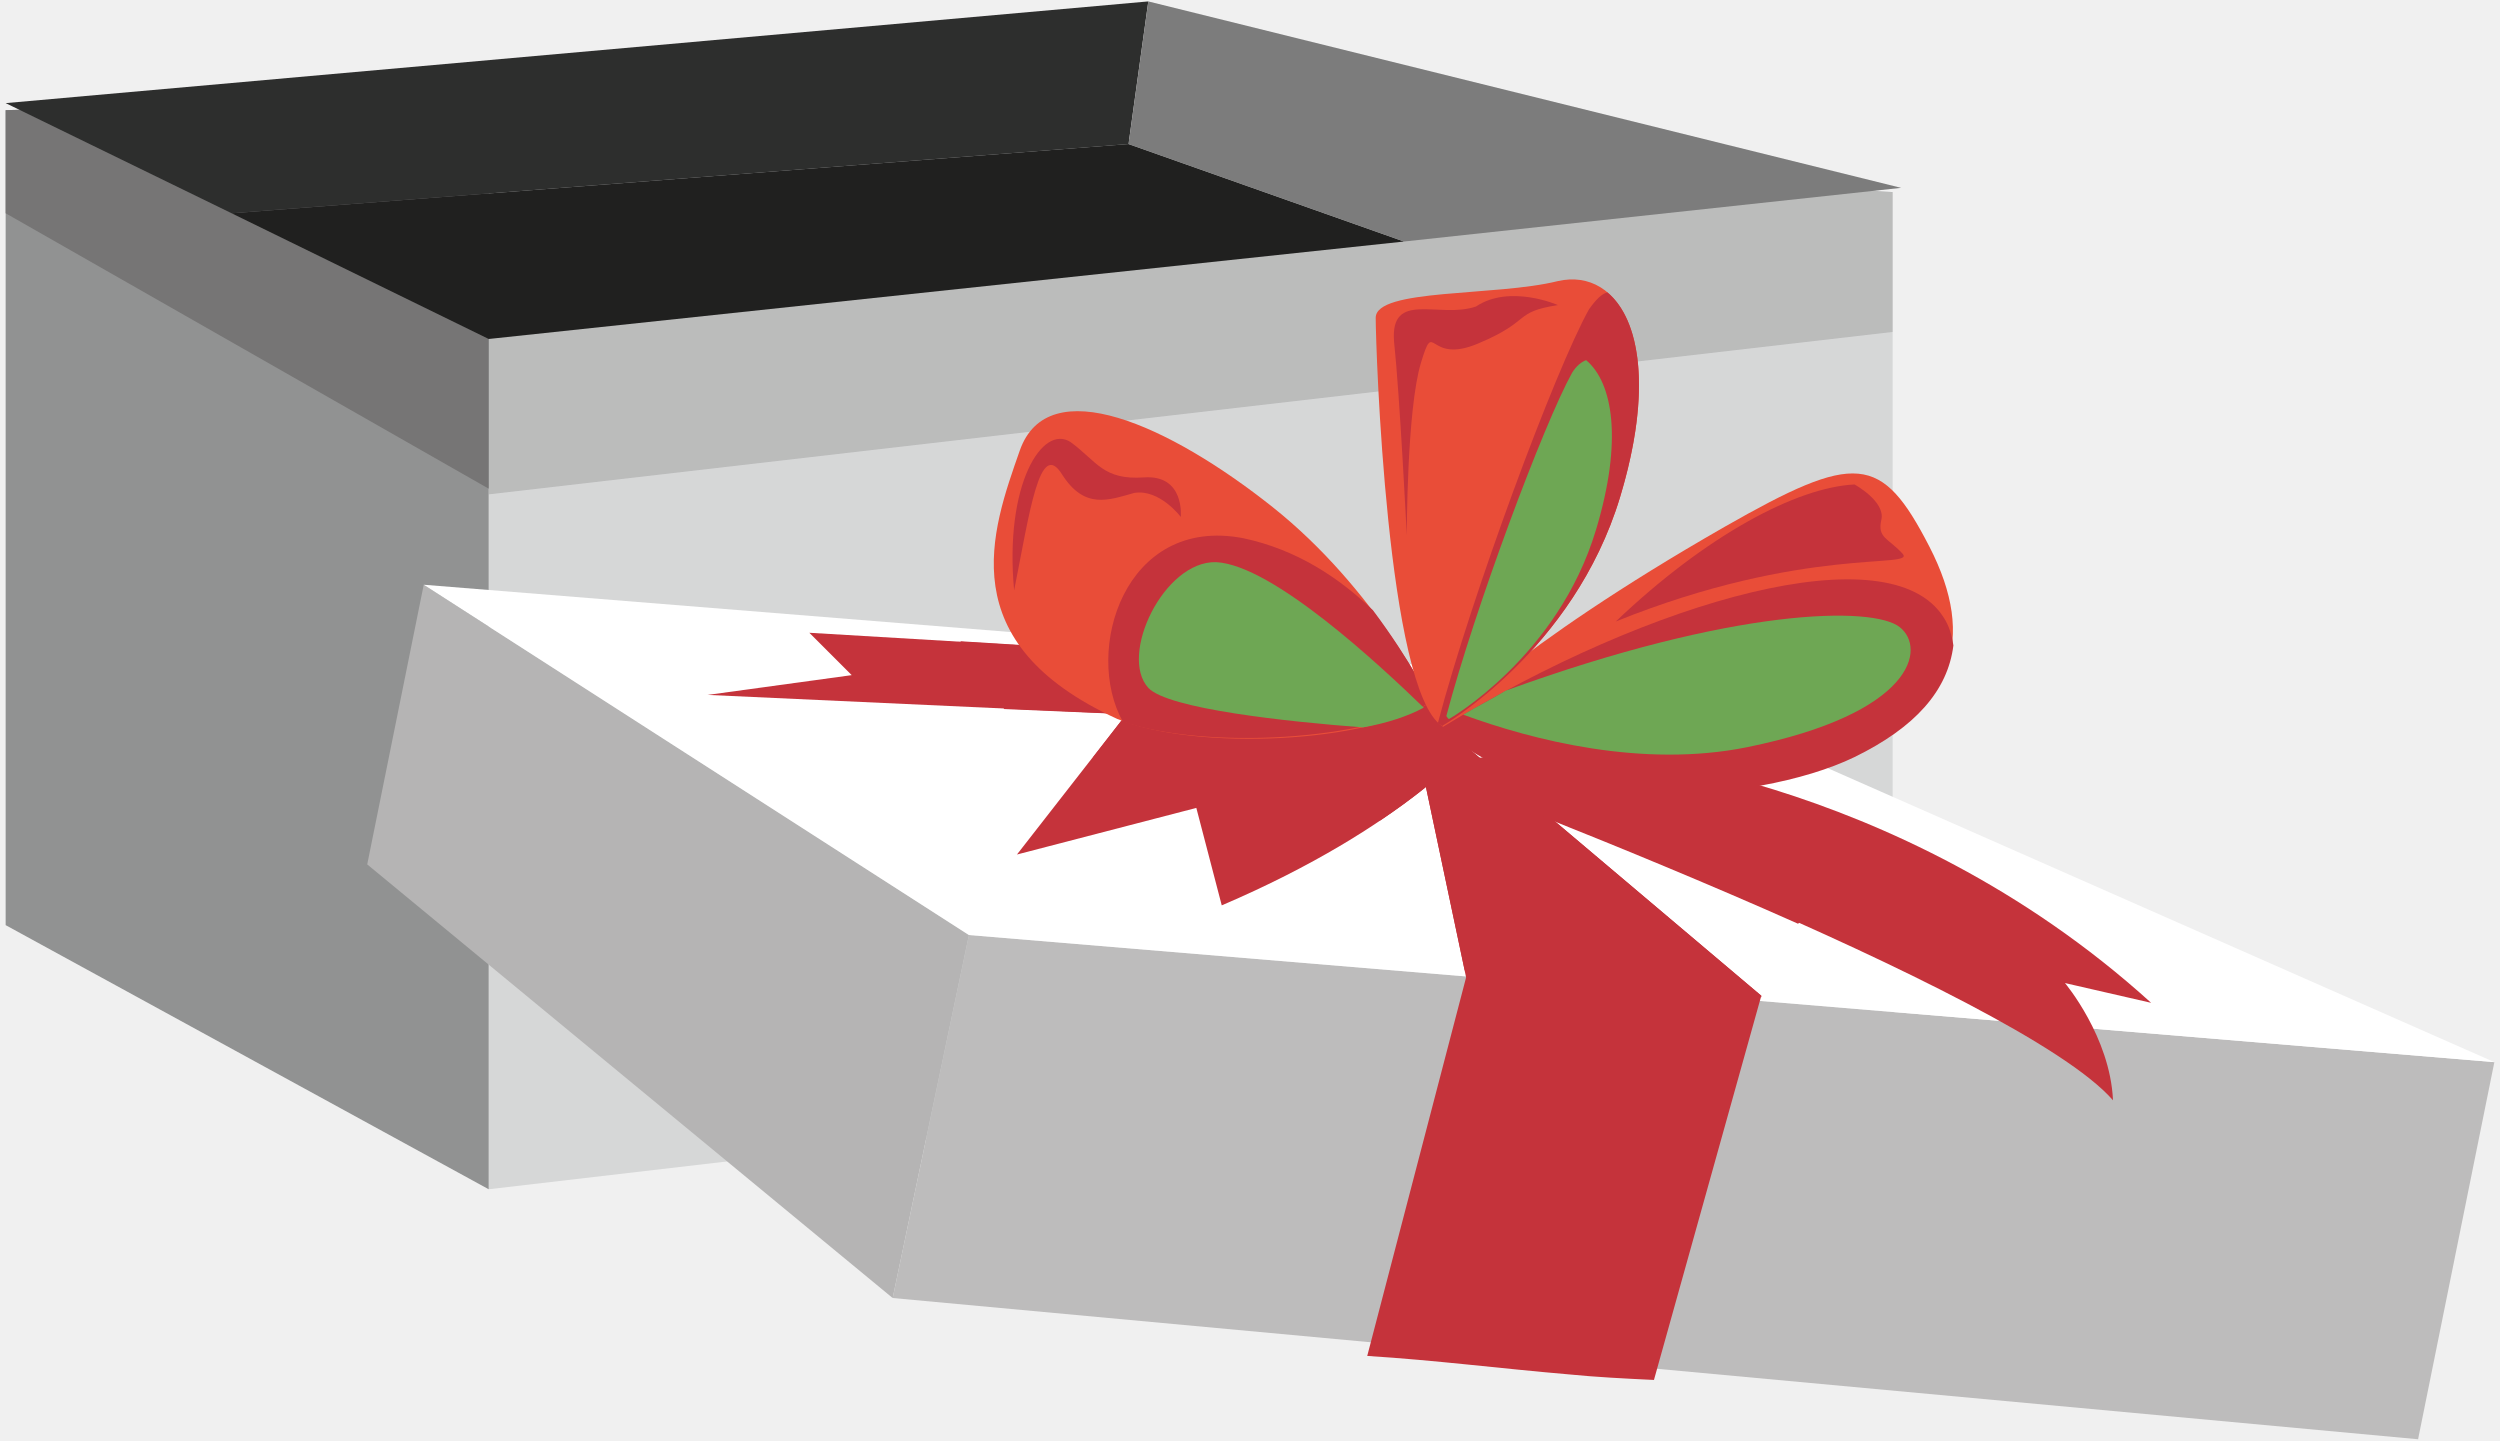
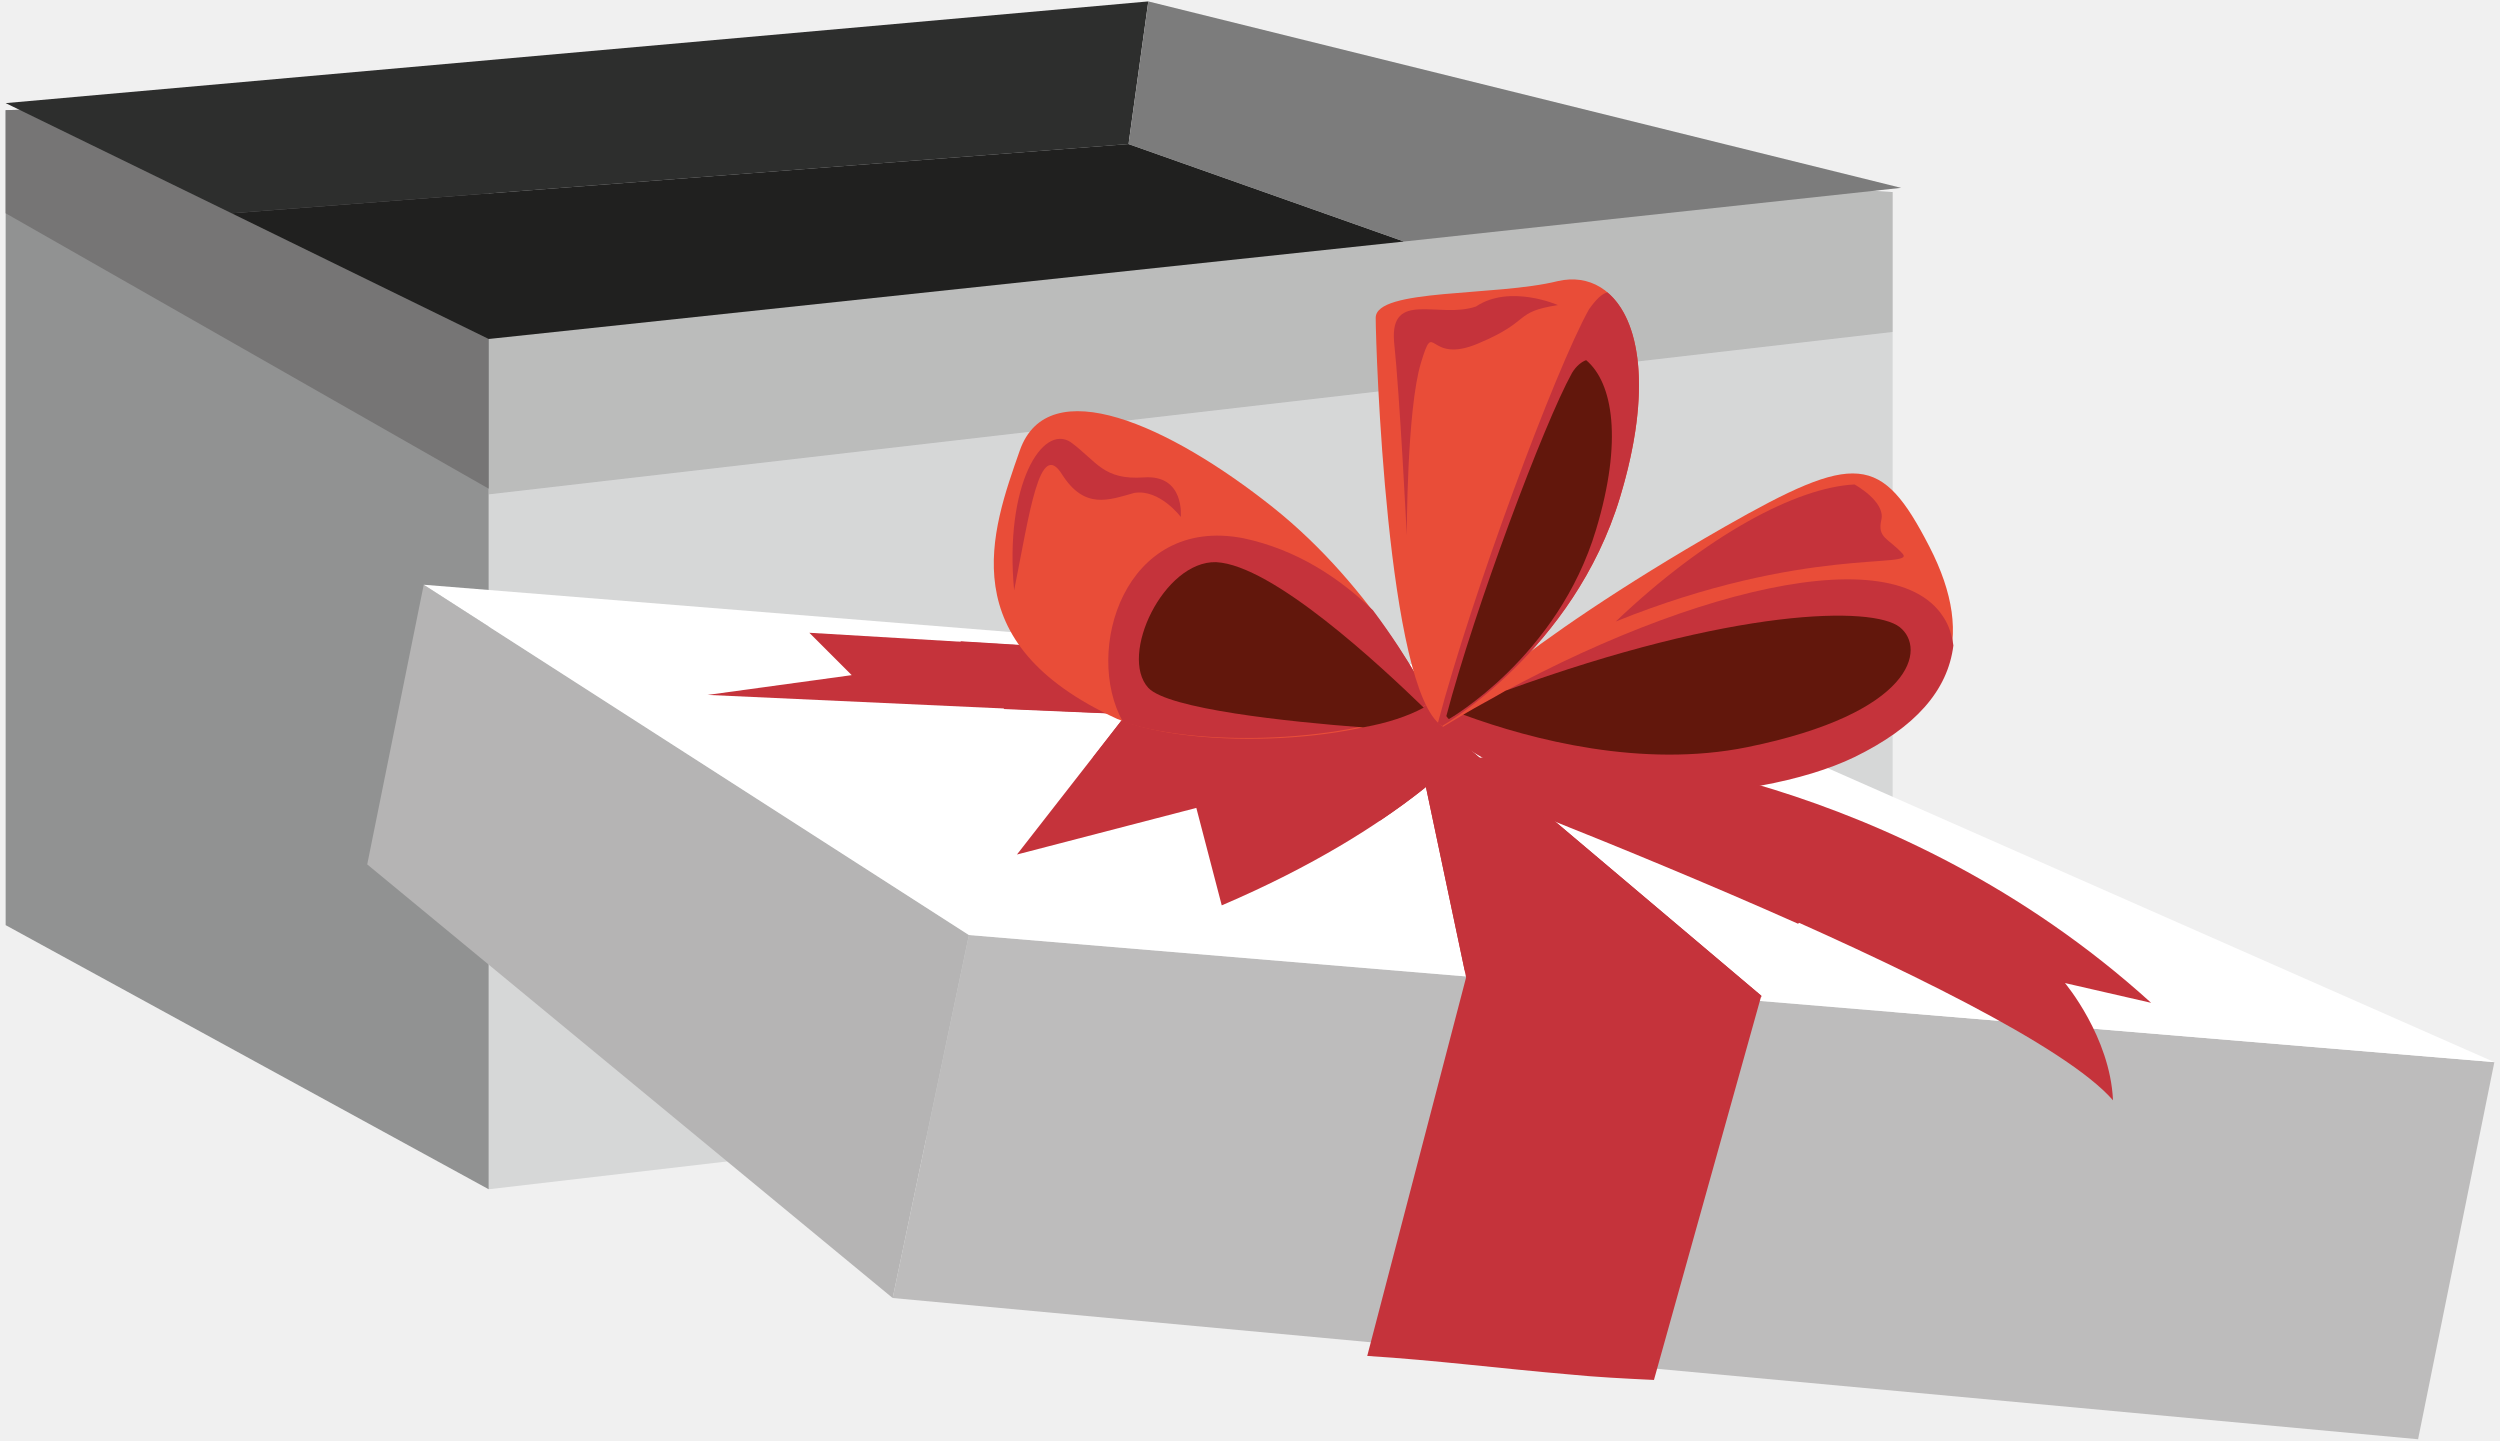
<svg xmlns="http://www.w3.org/2000/svg" version="1.1" id="Слой_1" x="0px" y="0px" viewBox="0 0 177 102" style="enable-background:new 0 0 177 102;" xml:space="preserve">
  <style type="text/css">
	.st0{fill:#D6D7D7;}
	.st1{opacity:0.41;}
- 	.st2{opacity:0.41;fill:#2E2E2D;}
+ 	.st2{opacity:0.41;fill:#2E2E2D;enable-background:new    ;}
	.st3{fill:#919292;}
	.st4{fill:#767575;}
	.st5{fill:#20201F;}
	.st6{fill:#2D2E2D;}
	.st7{fill:#7C7C7C;}
	.st8{fill:#BDBCBC;}
	.st9{fill:#B5B4B4;}
	.st10{fill:#FFFFFF;}
	.st11{fill:#C5333B;}
	.st12{fill:#E94D38;}
- 	.st13{fill:#6EA754;}
+ 	.st13{fill:#62170C;}
</style>
  <g>
    <polygon class="st0" points="134,13.6 134,72.6 34.6,84.2 34.6,6.7  " />
    <g class="st1">
      <polygon class="st2" points="34.6,6.7 134,13.6 134,23.5 34.6,35   " />
    </g>
    <polygon class="st3" points="34.6,6.7 34.6,84.2 0.4,65.5 0.4,7.8  " />
    <g>
      <polygon class="st4" points="0.4,7.8 34.6,6.7 34.6,34.6 0.4,15.1   " />
    </g>
    <polygon class="st5" points="16.4,15.1 79.9,10.2 99.4,17.1 34.6,24  " />
    <polygon class="st6" points="0.4,7.3 81.3,0.1 79.9,10.2 16.4,15.1  " />
    <polygon class="st7" points="134.6,13.3 99.4,17.1 79.9,10.2 81.3,0.1  " />
    <g>
      <polygon class="st8" points="176.6,75.2 171.2,101.9 63.2,91.9 68.6,66.2   " />
      <polygon class="st9" points="63.2,91.9 26,61.2 30,41.4 68.6,66.2   " />
      <polygon class="st10" points="176.6,75.2 68.6,66.2 30,41.4 115.6,48.3   " />
      <path class="st11" d="M111,97.3c-4.7-0.4-9.4-1-14.2-1.3l7-26.8l-3.8-18l2.1,0.2l22.6,19.1l-7.6,27.2C115,97.6,113,97.5,111,97.3z    " />
-       <path class="st11" d="M117.9,70c-4.7-0.4-9.5-0.9-14.2-1.3L100,51.2l2.1,0.2l22.6,19.1l0,0.1C122.4,70.4,120.1,70.2,117.9,70z" />
+       <path class="st11" d="M117.9,70c-4.7-0.4-9.5-0.9-14.2-1.3L100,51.2l2.1,0.2l22.6,19.1v0.1C122.4,70.4,120.1,70.2,117.9,70z" />
      <path class="st11" d="M112.6,53.2c0,0,21.5,1.3,39.7,17.8c-6.1-1.4-6.1-1.4-6.1-1.4s3.2,3.8,3.4,8.3c-6.7-7.7-48.4-23.3-48.4-23.3    S103.1,53.2,112.6,53.2z" />
      <path class="st11" d="M127.3,65.4c-12.8-5.7-26.1-10.7-26.1-10.7s1.9-1.4,11.4-1.4c0,0,10.1,0.6,22.3,6.3    C132.3,61.5,129.8,63.4,127.3,65.4z" />
-       <path class="st11" d="M104.5,52.4c0,0-4.9,6.1-18,11.7l-1.8-6.9l-12.7,3.3l9.2-11.8C81.3,48.7,102.4,44.7,104.5,52.4z" />
+       <path class="st11" d="M104.5,52.4c0,0-4.9,6.1-18,11.7l-1.8-6.9L72,60.5l9.2-11.8C81.3,48.7,102.4,44.7,104.5,52.4z" />
      <path class="st11" d="M97.7,58.1c-0.7-0.3-1.3-0.6-2-0.8c-5.9-2-12.1-3.1-18.3-3.7l3.8-4.9c0,0,21.1-3.9,23.2,3.8    C104.5,52.4,102.5,54.9,97.7,58.1z" />
      <polygon class="st11" points="82.8,50.7 50.1,49.2 60.3,47.8 57.3,44.8 79.2,46.1   " />
      <path class="st11" d="M68,45.4l11.2,0.7l3.6,4.6l-11.7-0.5C70,48.6,68.9,47.1,68,45.4z" />
-       <path class="st12" d="M101.3,49.7c0,0-3.9-8-11.2-13.8c-7.3-5.8-15.9-9.7-17.9-4c-2,5.7-4.9,13.6,6.9,19    C84.8,53.2,96.9,52.6,101.3,49.7z" />
+       <path class="st12" d="M101.3,49.7c0,0-3.9-8-11.2-13.8c-7.3-5.8-15.9-9.7-17.9-4s-4.9,13.6,6.9,19C84.8,53.2,96.9,52.6,101.3,49.7    z" />
      <g>
        <path class="st11" d="M88,38.1c3.8,0.8,6.8,2.8,9.2,5.1c2.7,3.6,4.1,6.5,4.1,6.5c-4.4,2.7-15.9,3.4-21.8,1.4     C76.7,46.1,79.6,36.5,88,38.1z" />
      </g>
-       <g>
-         <path class="st13" d="M81.3,48.7c-2.1-2.3,1.1-9,4.8-8.9c4,0.2,11.6,7.3,14.7,10.3c-1.1,0.6-2.6,1.1-4.3,1.4     C91.2,51.1,82.7,50.2,81.3,48.7z" />
-       </g>
+       <path class="st13" d="M81.3,48.7c-2.1-2.3,1.1-9,4.8-8.9c4,0.2,11.6,7.3,14.7,10.3c-1.1,0.6-2.6,1.1-4.3,1.4    C91.2,51.1,82.7,50.2,81.3,48.7z" />
      <path class="st12" d="M102.1,51.4c0,0,4.8-5.4,20-14.1c9.3-5.3,11.1-5.2,14.5,1.4s1.6,11.4-5.4,14.8    C124.3,56.9,108.4,57.9,102.1,51.4z" />
      <g>
        <path class="st11" d="M137.6,43.7c0.4,0.6,0.6,1.3,0.7,2c-0.4,3.2-2.7,5.8-7,7.9c-7,3.4-22.9,4.4-29.2-2.1     C117,42.4,133.8,37.7,137.6,43.7z" />
      </g>
-       <g>
-         <path class="st13" d="M134.5,44.4c1.9,1.5,1,6.1-10.8,8.5c-7.4,1.5-15.2-0.5-20.1-2.3c1-0.6,2-1.1,3-1.7     C122.8,43,132.6,42.9,134.5,44.4z" />
-       </g>
+       <path class="st13" d="M134.5,44.4c1.9,1.5,1,6.1-10.8,8.5c-7.4,1.5-15.2-0.5-20.1-2.3c1-0.6,2-1.1,3-1.7    C122.8,43,132.6,42.9,134.5,44.4z" />
      <path class="st12" d="M102.1,51.4c0,0,9.3-5.3,12.6-16.2c3.3-10.9,0-16.3-4.4-15.3c-4.4,1.1-12.9,0.5-12.9,2.6    S98.2,48.9,102.1,51.4z" />
      <g>
        <path class="st11" d="M113.8,20.7c2.3,1.9,3.2,6.9,0.9,14.5c-3.3,10.9-12.6,16.2-12.6,16.2c-0.1-0.1-0.2-0.1-0.3-0.2     c2.4-9.1,8.3-25,10.7-29.3C113,21.2,113.4,20.8,113.8,20.7z" />
      </g>
-       <g>
-         <path class="st13" d="M112.3,25.5c1.9,1.6,2.6,5.7,0.7,12c-2.7,9-10.4,13.4-10.4,13.4c-0.1,0-0.1-0.1-0.2-0.2     c2-7.6,6.9-20.7,8.9-24.3C111.6,25.9,112,25.6,112.3,25.5z" />
-       </g>
-       <path class="st11" d="M110.3,21.6c0,0-3.4-1.5-5.8,0.1c-2.6,0.9-6.1-1.2-5.8,2.5c0.4,3.7,0.9,13.7,0.9,13.7s0-8.9,1-12.2    c1-3.3,0.4,0.2,4.1-1.4C108.5,22.7,107.1,22.1,110.3,21.6z" />
-       <path class="st11" d="M83.6,36.6c0,0,0.3-3-2.6-2.8c-2.9,0.2-3.3-1.1-5.2-2.5c-2-1.3-4.7,3-4,10.5c1.1-5.5,1.8-10.8,3.4-8.2    c1.6,2.5,3.3,1.8,5.1,1.3C82.1,34.6,83.6,36.6,83.6,36.6z" />
-       <path class="st11" d="M131.3,34.3c0,0,2.2,1.2,1.9,2.5c-0.3,1.3,0.5,1.3,1.5,2.4c1,1.1-6.9-0.6-20.3,4.8    C120.8,37.9,127.2,34.5,131.3,34.3z" />
+       <path class="st13" d="M112.3,25.5c1.9,1.6,2.6,5.7,0.7,12c-2.7,9-10.4,13.4-10.4,13.4c-0.1,0-0.1-0.1-0.2-0.2    c2-7.6,6.9-20.7,8.9-24.3C111.6,25.9,112,25.6,112.3,25.5z" />
+       <path class="st11" d="M110.3,21.6c0,0-3.4-1.5-5.8,0.1c-2.6,0.9-6.1-1.2-5.8,2.5c0.4,3.7,0.9,13.7,0.9,13.7s0-8.9,1-12.2    s0.4,0.2,4.1-1.4C108.5,22.7,107.1,22.1,110.3,21.6z" />
+       <path class="st11" d="M83.6,36.6c0,0,0.3-3-2.6-2.8s-3.3-1.1-5.2-2.5c-2-1.3-4.7,3-4,10.5c1.1-5.5,1.8-10.8,3.4-8.2    c1.6,2.5,3.3,1.8,5.1,1.3C82.1,34.6,83.6,36.6,83.6,36.6z" />
+       <path class="st11" d="M131.3,34.3c0,0,2.2,1.2,1.9,2.5s0.5,1.3,1.5,2.4c1,1.1-6.9-0.6-20.3,4.8C120.8,37.9,127.2,34.5,131.3,34.3z    " />
    </g>
  </g>
</svg>
